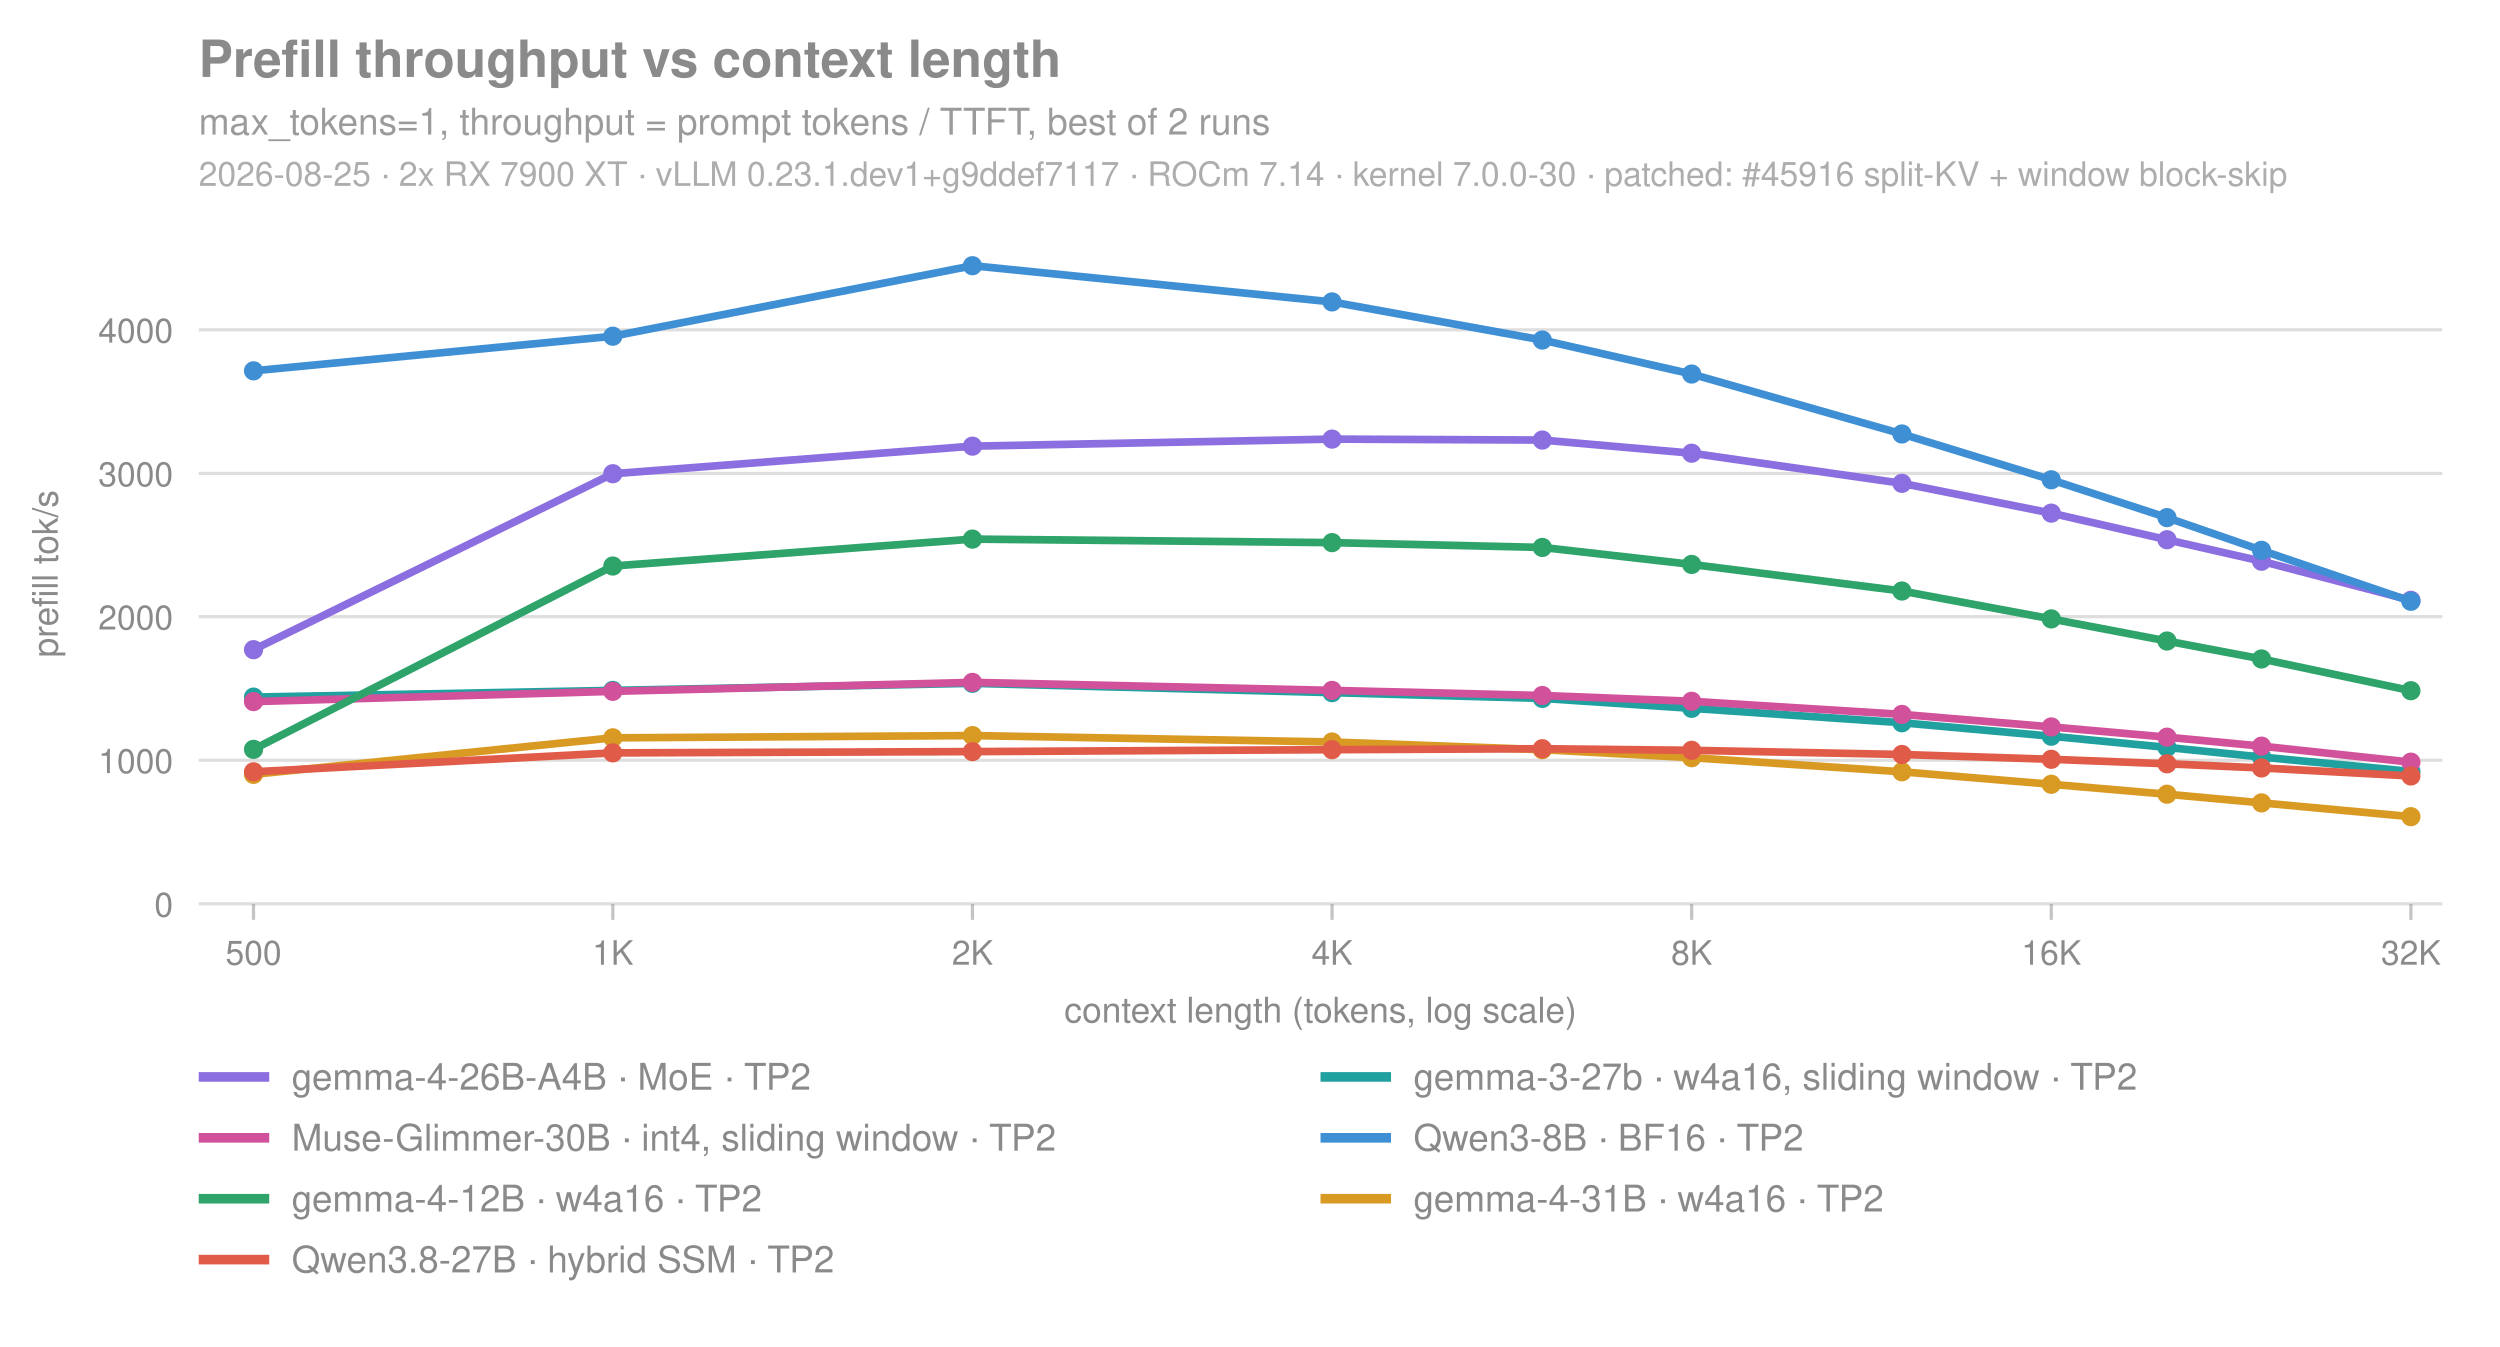
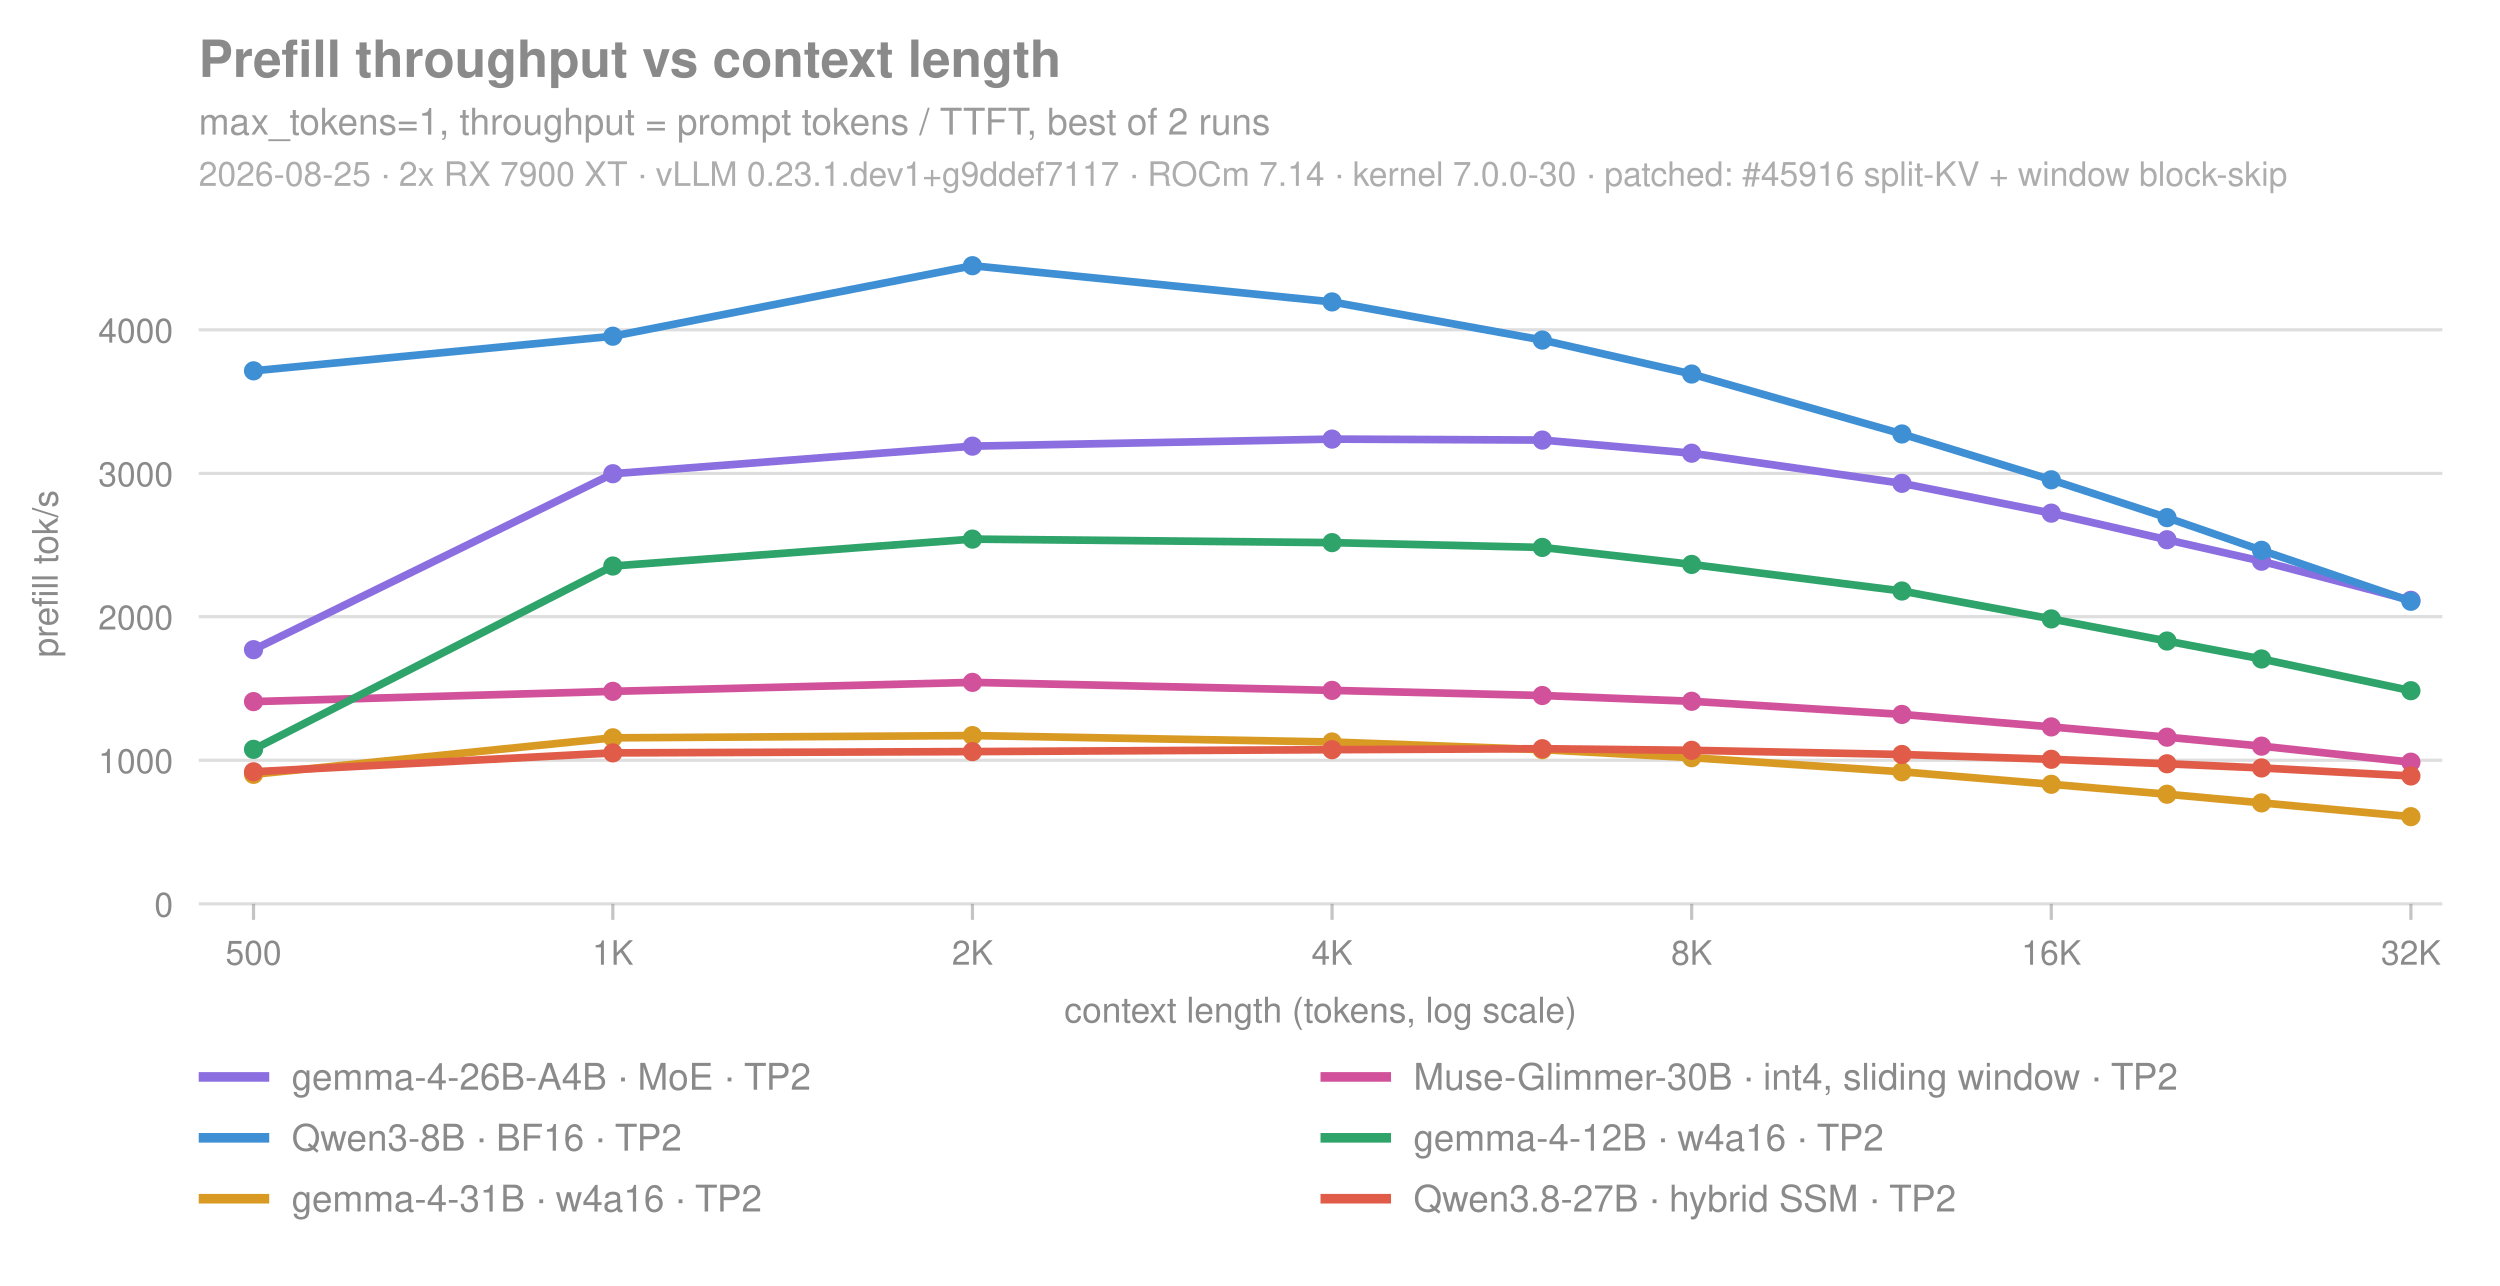
- <svg xmlns="http://www.w3.org/2000/svg" viewBox="0 0 780 420" width="780" height="420" font-family="-apple-system,BlinkMacSystemFont,Segoe UI,Helvetica,Arial,sans-serif">
+ <svg xmlns="http://www.w3.org/2000/svg" viewBox="0 0 780 401" width="780" height="401" font-family="-apple-system,BlinkMacSystemFont,Segoe UI,Helvetica,Arial,sans-serif">
  <text x="62" y="24" font-size="16" font-weight="700" fill="#8a8a8a">Prefill throughput vs context length</text>
  <text x="62" y="42" font-size="11.5" fill="#8a8a8a" opacity=".85">max_tokens=1, throughput = prompt tokens / TTFT, best of 2 runs</text>
  <text x="62" y="58" font-size="10.5" fill="#8a8a8a" opacity=".7">2026-08-25 · 2x RX 7900 XT · vLLM 0.23.1.dev1+g9ddef7117 · ROCm 7.14 · kernel 7.0.0-30 · patched: #45916 split-KV + window block-skip</text>
  <line x1="62" y1="282.0" x2="762" y2="282.0" stroke="#8a8a8a" stroke-width="1" opacity=".28" />
  <text x="54" y="286.0" font-size="10.5" fill="#8a8a8a" text-anchor="end">0</text>
  <line x1="62" y1="237.2" x2="762" y2="237.2" stroke="#8a8a8a" stroke-width="1" opacity=".28" />
  <text x="54" y="241.2" font-size="10.5" fill="#8a8a8a" text-anchor="end">1000</text>
  <line x1="62" y1="192.4" x2="762" y2="192.4" stroke="#8a8a8a" stroke-width="1" opacity=".28" />
  <text x="54" y="196.4" font-size="10.5" fill="#8a8a8a" text-anchor="end">2000</text>
  <line x1="62" y1="147.7" x2="762" y2="147.7" stroke="#8a8a8a" stroke-width="1" opacity=".28" />
  <text x="54" y="151.7" font-size="10.5" fill="#8a8a8a" text-anchor="end">3000</text>
  <line x1="62" y1="102.9" x2="762" y2="102.9" stroke="#8a8a8a" stroke-width="1" opacity=".28" />
  <text x="54" y="106.9" font-size="10.5" fill="#8a8a8a" text-anchor="end">4000</text>
  <line x1="79.1" y1="282" x2="79.1" y2="287" stroke="#8a8a8a" stroke-width="1" opacity=".5" />
  <text x="79.1" y="301" font-size="10.5" fill="#8a8a8a" text-anchor="middle">500</text>
  <line x1="191.2" y1="282" x2="191.2" y2="287" stroke="#8a8a8a" stroke-width="1" opacity=".5" />
  <text x="191.2" y="301" font-size="10.5" fill="#8a8a8a" text-anchor="middle">1K</text>
  <line x1="303.4" y1="282" x2="303.4" y2="287" stroke="#8a8a8a" stroke-width="1" opacity=".5" />
  <text x="303.4" y="301" font-size="10.5" fill="#8a8a8a" text-anchor="middle">2K</text>
  <line x1="415.6" y1="282" x2="415.6" y2="287" stroke="#8a8a8a" stroke-width="1" opacity=".5" />
  <text x="415.6" y="301" font-size="10.5" fill="#8a8a8a" text-anchor="middle">4K</text>
  <line x1="527.8" y1="282" x2="527.8" y2="287" stroke="#8a8a8a" stroke-width="1" opacity=".5" />
  <text x="527.8" y="301" font-size="10.5" fill="#8a8a8a" text-anchor="middle">8K</text>
  <line x1="640.0" y1="282" x2="640.0" y2="287" stroke="#8a8a8a" stroke-width="1" opacity=".5" />
  <text x="640.0" y="301" font-size="10.5" fill="#8a8a8a" text-anchor="middle">16K</text>
  <line x1="752.2" y1="282" x2="752.2" y2="287" stroke="#8a8a8a" stroke-width="1" opacity=".5" />
  <text x="752.2" y="301" font-size="10.5" fill="#8a8a8a" text-anchor="middle">32K</text>
  <text x="18" y="179" font-size="11" fill="#8a8a8a" text-anchor="middle" transform="rotate(-90 18 179)">prefill tok/s</text>
  <text x="412" y="319" font-size="11" fill="#8a8a8a" text-anchor="middle">context length (tokens, log scale)</text>
  <polyline points="79.1,202.7 191.2,147.8 303.4,139.2 415.6,137.0 481.2,137.3 527.8,141.4 593.4,150.8 640.0,160.1 676.1,168.4 705.6,175.1 752.2,187.3" fill="none" stroke="#8b6ee0" stroke-width="2.4" stroke-linejoin="round" stroke-linecap="round" />
  <circle cx="79.1" cy="202.7" r="3" fill="#8b6ee0" />
  <circle cx="191.2" cy="147.8" r="3" fill="#8b6ee0" />
  <circle cx="303.4" cy="139.2" r="3" fill="#8b6ee0" />
  <circle cx="415.6" cy="137.0" r="3" fill="#8b6ee0" />
  <circle cx="481.2" cy="137.3" r="3" fill="#8b6ee0" />
  <circle cx="527.8" cy="141.4" r="3" fill="#8b6ee0" />
  <circle cx="593.4" cy="150.8" r="3" fill="#8b6ee0" />
  <circle cx="640.0" cy="160.1" r="3" fill="#8b6ee0" />
  <circle cx="676.1" cy="168.4" r="3" fill="#8b6ee0" />
  <circle cx="705.6" cy="175.1" r="3" fill="#8b6ee0" />
  <circle cx="752.2" cy="187.3" r="3" fill="#8b6ee0" />
-   <polyline points="79.1,217.5 191.2,215.4 303.4,213.2 415.6,216.1 481.2,217.9 527.8,221.0 593.4,225.5 640.0,229.7 676.1,233.2 705.6,236.2 752.2,240.7" fill="none" stroke="#21a0a0" stroke-width="2.4" stroke-linejoin="round" stroke-linecap="round" />
-   <circle cx="79.1" cy="217.5" r="3" fill="#21a0a0" />
-   <circle cx="191.2" cy="215.4" r="3" fill="#21a0a0" />
-   <circle cx="303.4" cy="213.2" r="3" fill="#21a0a0" />
-   <circle cx="415.6" cy="216.1" r="3" fill="#21a0a0" />
-   <circle cx="481.2" cy="217.9" r="3" fill="#21a0a0" />
-   <circle cx="527.8" cy="221.0" r="3" fill="#21a0a0" />
-   <circle cx="593.4" cy="225.5" r="3" fill="#21a0a0" />
-   <circle cx="640.0" cy="229.7" r="3" fill="#21a0a0" />
-   <circle cx="676.1" cy="233.2" r="3" fill="#21a0a0" />
-   <circle cx="705.6" cy="236.2" r="3" fill="#21a0a0" />
-   <circle cx="752.2" cy="240.7" r="3" fill="#21a0a0" />
  <polyline points="79.1,218.9 191.2,215.7 303.4,212.9 415.6,215.4 481.2,217.0 527.8,218.8 593.4,222.9 640.0,226.8 676.1,230.0 705.6,232.8 752.2,237.8" fill="none" stroke="#d1519a" stroke-width="2.4" stroke-linejoin="round" stroke-linecap="round" />
  <circle cx="79.1" cy="218.9" r="3" fill="#d1519a" />
  <circle cx="191.2" cy="215.7" r="3" fill="#d1519a" />
  <circle cx="303.4" cy="212.9" r="3" fill="#d1519a" />
  <circle cx="415.6" cy="215.4" r="3" fill="#d1519a" />
  <circle cx="481.2" cy="217.0" r="3" fill="#d1519a" />
  <circle cx="527.8" cy="218.8" r="3" fill="#d1519a" />
  <circle cx="593.4" cy="222.9" r="3" fill="#d1519a" />
  <circle cx="640.0" cy="226.8" r="3" fill="#d1519a" />
  <circle cx="676.1" cy="230.0" r="3" fill="#d1519a" />
  <circle cx="705.6" cy="232.8" r="3" fill="#d1519a" />
  <circle cx="752.2" cy="237.8" r="3" fill="#d1519a" />
  <polyline points="79.1,115.7 191.2,104.9 303.4,82.9 415.6,94.2 481.2,106.1 527.8,116.7 593.4,135.4 640.0,149.7 676.1,161.5 705.6,171.7 752.2,187.6" fill="none" stroke="#3f8fd4" stroke-width="2.4" stroke-linejoin="round" stroke-linecap="round" />
  <circle cx="79.1" cy="115.7" r="3" fill="#3f8fd4" />
  <circle cx="191.2" cy="104.9" r="3" fill="#3f8fd4" />
  <circle cx="303.4" cy="82.9" r="3" fill="#3f8fd4" />
  <circle cx="415.6" cy="94.2" r="3" fill="#3f8fd4" />
  <circle cx="481.2" cy="106.1" r="3" fill="#3f8fd4" />
  <circle cx="527.8" cy="116.7" r="3" fill="#3f8fd4" />
  <circle cx="593.4" cy="135.4" r="3" fill="#3f8fd4" />
  <circle cx="640.0" cy="149.7" r="3" fill="#3f8fd4" />
  <circle cx="676.1" cy="161.5" r="3" fill="#3f8fd4" />
  <circle cx="705.6" cy="171.7" r="3" fill="#3f8fd4" />
  <circle cx="752.2" cy="187.6" r="3" fill="#3f8fd4" />
  <polyline points="79.1,233.8 191.2,176.6 303.4,168.2 415.6,169.3 481.2,170.8 527.8,176.1 593.4,184.4 640.0,193.1 676.1,200.0 705.6,205.6 752.2,215.5" fill="none" stroke="#2ea36a" stroke-width="2.4" stroke-linejoin="round" stroke-linecap="round" />
  <circle cx="79.1" cy="233.8" r="3" fill="#2ea36a" />
  <circle cx="191.2" cy="176.6" r="3" fill="#2ea36a" />
  <circle cx="303.4" cy="168.2" r="3" fill="#2ea36a" />
  <circle cx="415.6" cy="169.3" r="3" fill="#2ea36a" />
  <circle cx="481.2" cy="170.8" r="3" fill="#2ea36a" />
  <circle cx="527.8" cy="176.1" r="3" fill="#2ea36a" />
  <circle cx="593.4" cy="184.4" r="3" fill="#2ea36a" />
  <circle cx="640.0" cy="193.1" r="3" fill="#2ea36a" />
  <circle cx="676.1" cy="200.0" r="3" fill="#2ea36a" />
  <circle cx="705.6" cy="205.6" r="3" fill="#2ea36a" />
  <circle cx="752.2" cy="215.5" r="3" fill="#2ea36a" />
  <polyline points="79.1,241.6 191.2,230.2 303.4,229.5 415.6,231.5 481.2,233.9 527.8,236.4 593.4,240.8 640.0,244.7 676.1,247.8 705.6,250.5 752.2,254.8" fill="none" stroke="#d99a24" stroke-width="2.4" stroke-linejoin="round" stroke-linecap="round" />
  <circle cx="79.1" cy="241.6" r="3" fill="#d99a24" />
  <circle cx="191.2" cy="230.2" r="3" fill="#d99a24" />
  <circle cx="303.4" cy="229.5" r="3" fill="#d99a24" />
  <circle cx="415.6" cy="231.5" r="3" fill="#d99a24" />
  <circle cx="481.2" cy="233.9" r="3" fill="#d99a24" />
  <circle cx="527.8" cy="236.4" r="3" fill="#d99a24" />
  <circle cx="593.4" cy="240.8" r="3" fill="#d99a24" />
  <circle cx="640.0" cy="244.7" r="3" fill="#d99a24" />
  <circle cx="676.1" cy="247.8" r="3" fill="#d99a24" />
  <circle cx="705.6" cy="250.5" r="3" fill="#d99a24" />
  <circle cx="752.2" cy="254.8" r="3" fill="#d99a24" />
  <polyline points="79.1,240.8 191.2,234.9 303.4,234.5 415.6,233.9 481.2,233.6 527.8,234.1 593.4,235.4 640.0,236.9 676.1,238.3 705.6,239.6 752.2,242.1" fill="none" stroke="#e05c48" stroke-width="2.4" stroke-linejoin="round" stroke-linecap="round" />
  <circle cx="79.1" cy="240.8" r="3" fill="#e05c48" />
  <circle cx="191.2" cy="234.9" r="3" fill="#e05c48" />
  <circle cx="303.4" cy="234.5" r="3" fill="#e05c48" />
  <circle cx="415.6" cy="233.9" r="3" fill="#e05c48" />
  <circle cx="481.2" cy="233.6" r="3" fill="#e05c48" />
  <circle cx="527.8" cy="234.1" r="3" fill="#e05c48" />
  <circle cx="593.4" cy="235.4" r="3" fill="#e05c48" />
  <circle cx="640.0" cy="236.9" r="3" fill="#e05c48" />
  <circle cx="676.1" cy="238.3" r="3" fill="#e05c48" />
  <circle cx="705.6" cy="239.6" r="3" fill="#e05c48" />
  <circle cx="752.2" cy="242.1" r="3" fill="#e05c48" />
  <line x1="62.0" y1="336" x2="84.0" y2="336" stroke="#8b6ee0" stroke-width="3" />
  <text x="91.0" y="340" font-size="11.5" fill="#8a8a8a">gemma-4-26B-A4B · MoE · TP2</text>
-   <line x1="412.0" y1="336" x2="434.0" y2="336" stroke="#21a0a0" stroke-width="3" />
-   <text x="441.0" y="340" font-size="11.5" fill="#8a8a8a">gemma-3-27b · w4a16, sliding window · TP2</text>
-   <line x1="62.0" y1="355" x2="84.0" y2="355" stroke="#d1519a" stroke-width="3" />
-   <text x="91.0" y="359" font-size="11.5" fill="#8a8a8a">Muse-Glimmer-30B · int4, sliding window · TP2</text>
-   <line x1="412.0" y1="355" x2="434.0" y2="355" stroke="#3f8fd4" stroke-width="3" />
-   <text x="441.0" y="359" font-size="11.5" fill="#8a8a8a">Qwen3-8B · BF16 · TP2</text>
-   <line x1="62.0" y1="374" x2="84.0" y2="374" stroke="#2ea36a" stroke-width="3" />
-   <text x="91.0" y="378" font-size="11.5" fill="#8a8a8a">gemma-4-12B · w4a16 · TP2</text>
-   <line x1="412.0" y1="374" x2="434.0" y2="374" stroke="#d99a24" stroke-width="3" />
-   <text x="441.0" y="378" font-size="11.5" fill="#8a8a8a">gemma-4-31B · w4a16 · TP2</text>
-   <line x1="62.0" y1="393" x2="84.0" y2="393" stroke="#e05c48" stroke-width="3" />
-   <text x="91.0" y="397" font-size="11.5" fill="#8a8a8a">Qwen3.8-27B · hybrid SSM · TP2</text>
+   <line x1="412.0" y1="336" x2="434.0" y2="336" stroke="#d1519a" stroke-width="3" />
+   <text x="441.0" y="340" font-size="11.5" fill="#8a8a8a">Muse-Glimmer-30B · int4, sliding window · TP2</text>
+   <line x1="62.0" y1="355" x2="84.0" y2="355" stroke="#3f8fd4" stroke-width="3" />
+   <text x="91.0" y="359" font-size="11.5" fill="#8a8a8a">Qwen3-8B · BF16 · TP2</text>
+   <line x1="412.0" y1="355" x2="434.0" y2="355" stroke="#2ea36a" stroke-width="3" />
+   <text x="441.0" y="359" font-size="11.5" fill="#8a8a8a">gemma-4-12B · w4a16 · TP2</text>
+   <line x1="62.0" y1="374" x2="84.0" y2="374" stroke="#d99a24" stroke-width="3" />
+   <text x="91.0" y="378" font-size="11.5" fill="#8a8a8a">gemma-4-31B · w4a16 · TP2</text>
+   <line x1="412.0" y1="374" x2="434.0" y2="374" stroke="#e05c48" stroke-width="3" />
+   <text x="441.0" y="378" font-size="11.5" fill="#8a8a8a">Qwen3.8-27B · hybrid SSM · TP2</text>
</svg>
